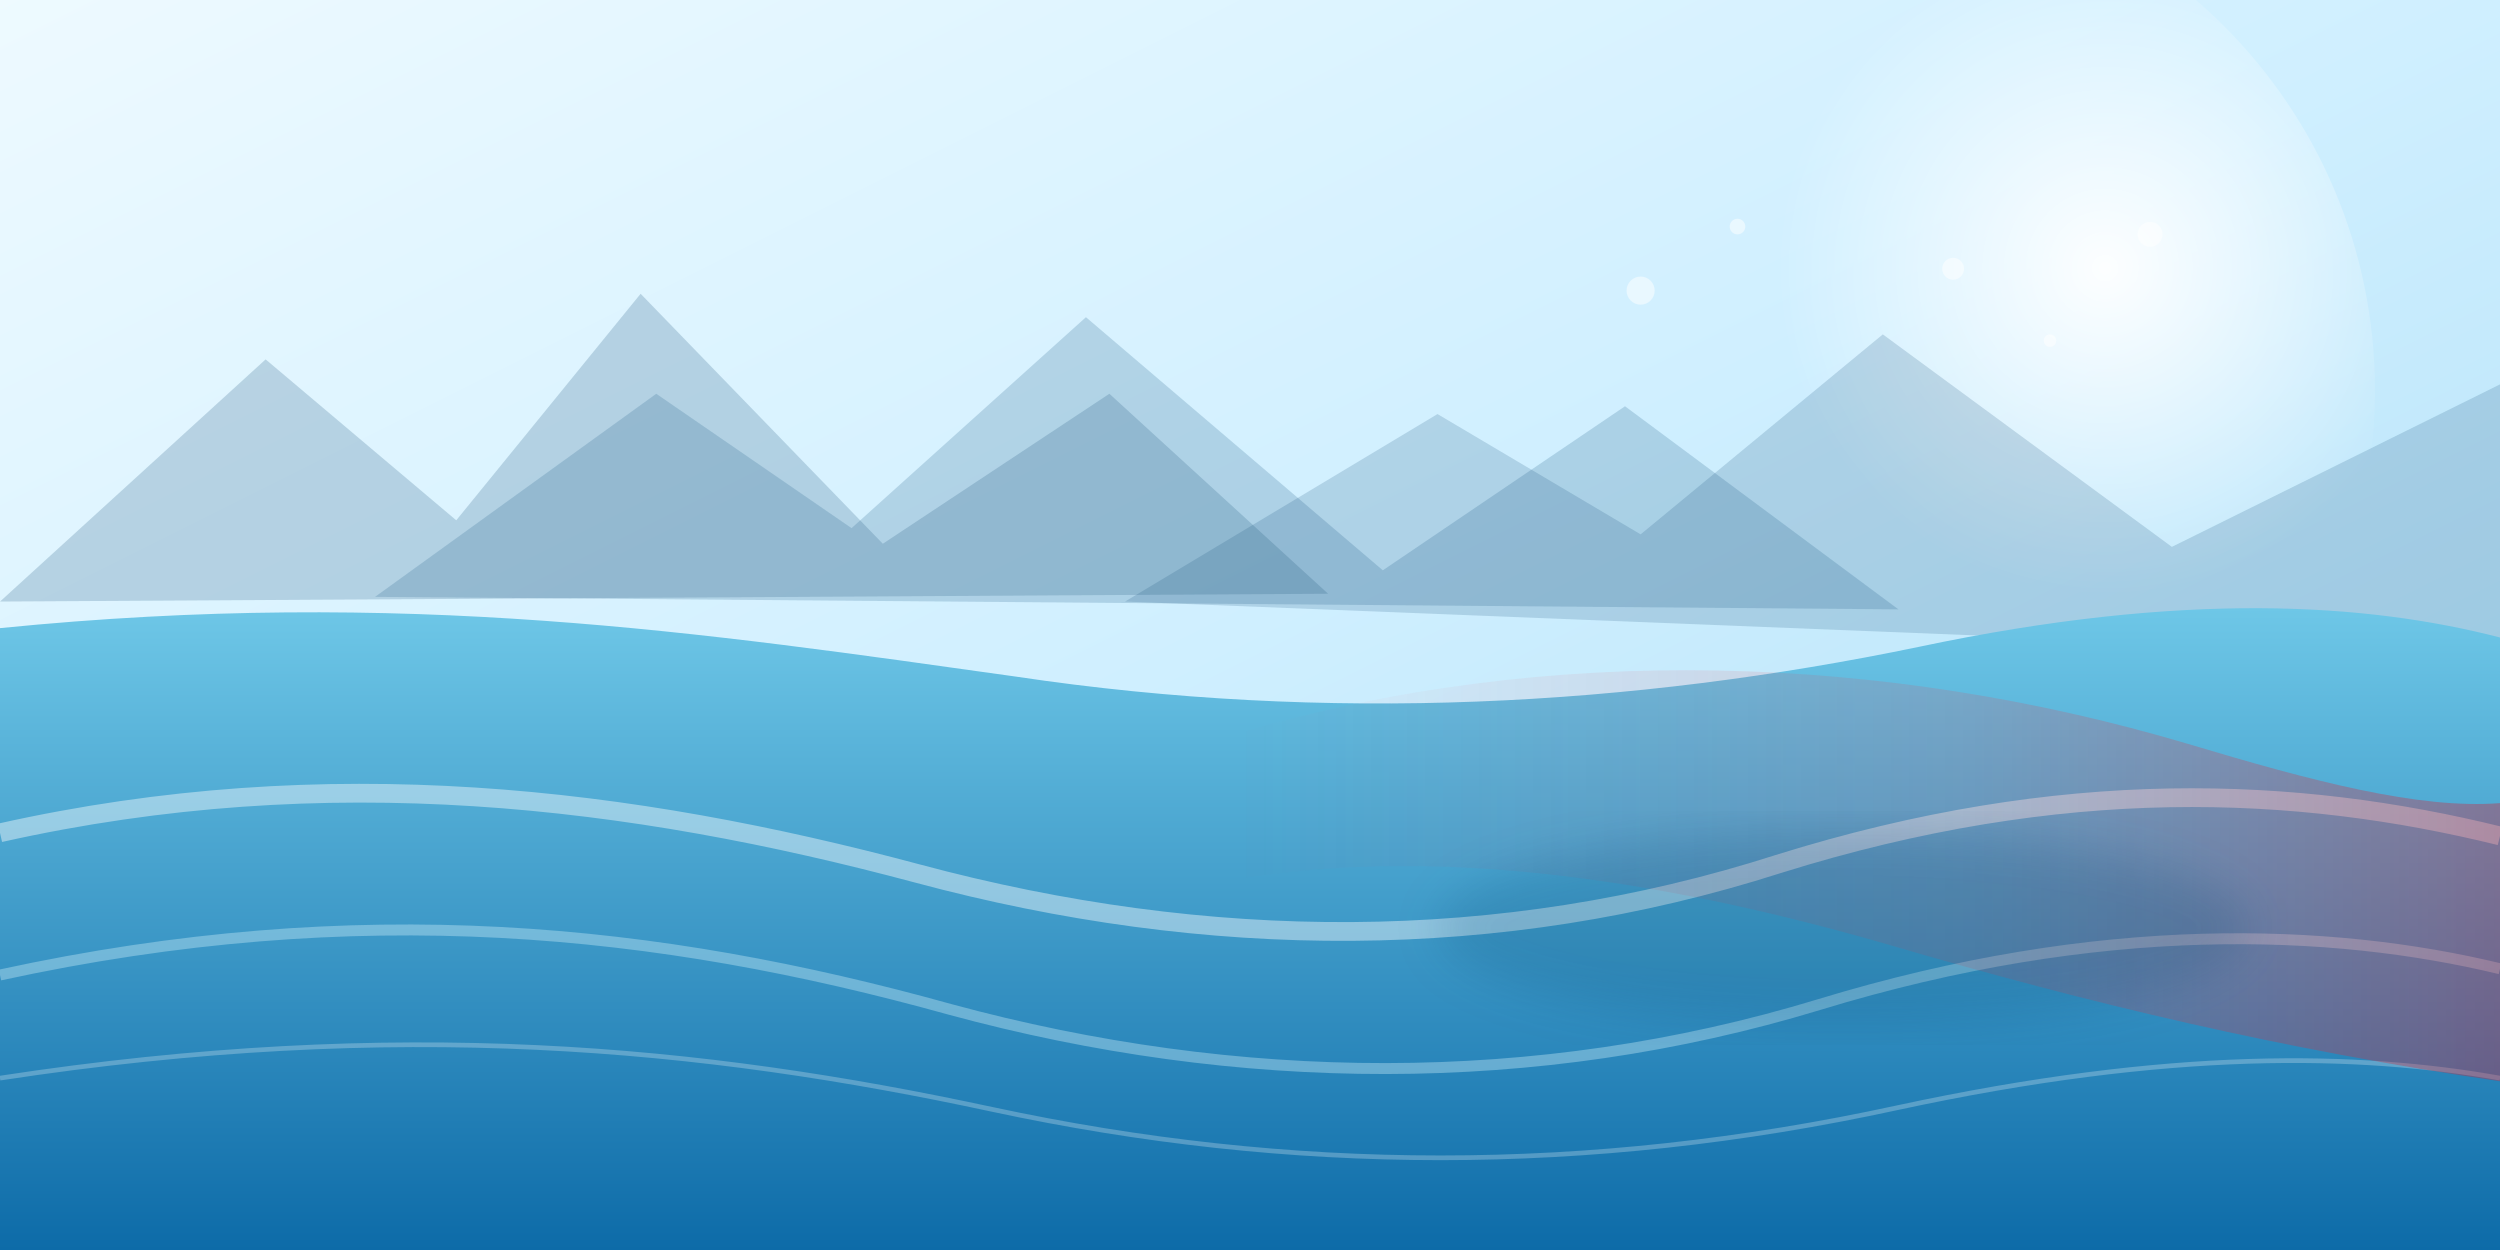
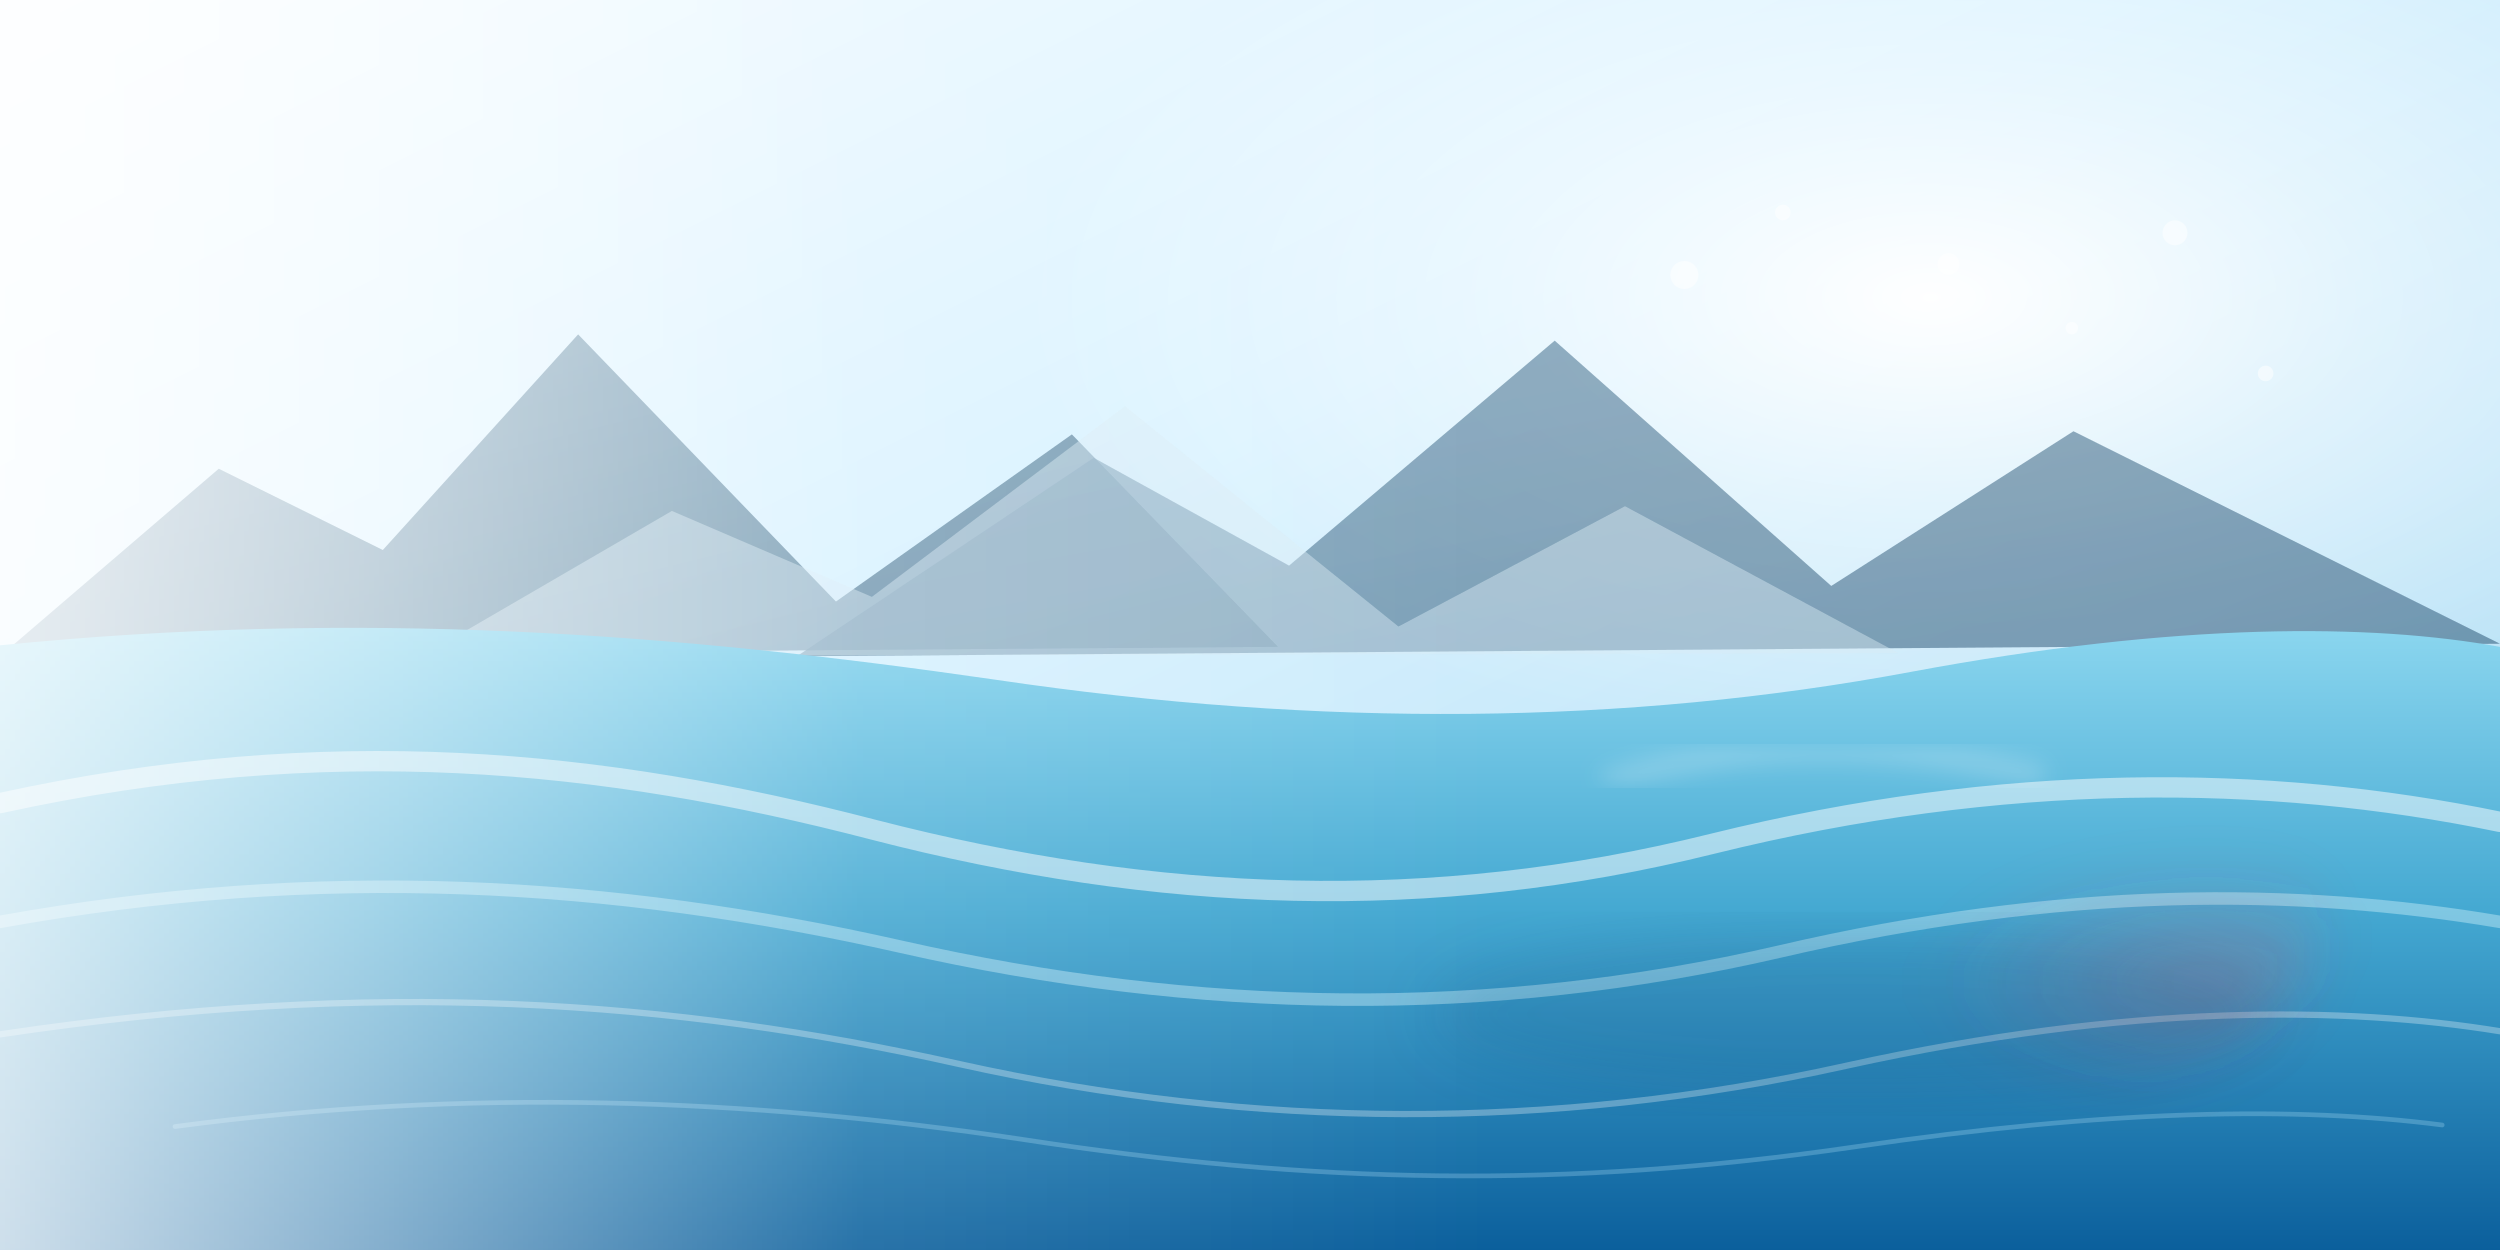
- <svg xmlns="http://www.w3.org/2000/svg" viewBox="0 0 1600 800" role="img" aria-label="Abstract mountain lake and flowing hydration background">
+ <svg xmlns="http://www.w3.org/2000/svg" viewBox="0 0 1600 800" role="img" aria-label="Fresh mountain water and hydration background">
  <defs>
    <linearGradient id="sky" x1="0" y1="0" x2="1" y2="1">
-       <stop offset="0" stop-color="#eefaff" />
-       <stop offset="0.5" stop-color="#cfefff" />
-       <stop offset="1" stop-color="#a9dcf4" />
+       <stop offset="0" stop-color="#f7fcff" />
+       <stop offset="0.42" stop-color="#d9f2ff" />
+       <stop offset="1" stop-color="#a9d9f1" />
    </linearGradient>
-     <linearGradient id="lake" x1="0" y1="0" x2="0" y2="1">
-       <stop offset="0" stop-color="#6ec7e7" />
-       <stop offset="1" stop-color="#0d6ba8" />
+     <linearGradient id="water" x1="0" y1="0" x2="0" y2="1">
+       <stop offset="0" stop-color="#8bd6ef" />
+       <stop offset="0.45" stop-color="#45a9d2" />
+       <stop offset="1" stop-color="#0b5f9c" />
    </linearGradient>
-     <linearGradient id="redWave" x1="0" y1="0" x2="1" y2="0">
-       <stop offset="0" stop-color="#e93f4f" stop-opacity="0" />
-       <stop offset="0.58" stop-color="#e93f4f" stop-opacity="0.16" />
-       <stop offset="1" stop-color="#cf2338" stop-opacity="0.38" />
+     <linearGradient id="ridge1" x1="0" y1="0" x2="1" y2="1">
+       <stop offset="0" stop-color="#7e9fb3" />
+       <stop offset="1" stop-color="#4d7692" />
    </linearGradient>
-     <radialGradient id="glow" cx="74%" cy="38%" r="32%">
-       <stop offset="0" stop-color="#ffffff" stop-opacity="0.95" />
+     <linearGradient id="ridge2" x1="0" y1="0" x2="1" y2="1">
+       <stop offset="0" stop-color="#416f8d" />
+       <stop offset="1" stop-color="#254f70" />
+     </linearGradient>
+     <radialGradient id="sunGlow" cx="77%" cy="24%" r="36%">
+       <stop offset="0" stop-color="#ffffff" stop-opacity="0.98" />
+       <stop offset="0.48" stop-color="#ffffff" stop-opacity="0.44" />
      <stop offset="1" stop-color="#ffffff" stop-opacity="0" />
    </radialGradient>
-     <filter id="soft">
-       <feGaussianBlur stdDeviation="14" />
+     <radialGradient id="redGlow" cx="88%" cy="63%" r="30%">
+       <stop offset="0" stop-color="#ef4452" stop-opacity="0.25" />
+       <stop offset="1" stop-color="#ef4452" stop-opacity="0" />
+     </radialGradient>
+     <linearGradient id="leftMist" x1="0" y1="0" x2="1" y2="0">
+       <stop offset="0" stop-color="#ffffff" stop-opacity="0.8" />
+       <stop offset="0.58" stop-color="#ffffff" stop-opacity="0.12" />
+       <stop offset="1" stop-color="#ffffff" stop-opacity="0" />
+     </linearGradient>
+     <filter id="blur18">
+       <feGaussianBlur stdDeviation="18" />
+     </filter>
+     <filter id="blur7">
+       <feGaussianBlur stdDeviation="7" />
    </filter>
  </defs>
  <rect width="1600" height="800" fill="url(#sky)" />
-   <circle cx="1190" cy="250" r="330" fill="url(#glow)" />
-   <path d="M0 385 L170 230 L292 333 L410 188 L565 348 L710 252 L850 380 Z" fill="#5c88a6" opacity="0.32" />
-   <path d="M240 382 L420 252 L545 338 L695 203 L885 365 L1040 260 L1215 390 Z" fill="#2b668e" opacity="0.22" />
-   <path d="M720 385 L920 265 L1050 342 L1205 214 L1390 350 L1600 246 L1600 420 Z" fill="#154c78" opacity="0.18" />
-   <path d="M0 402 C260 376 450 405 650 433 C850 463 1045 452 1228 414 C1398 378 1515 386 1600 408 L1600 800 L0 800 Z" fill="url(#lake)" />
-   <path d="M0 533 C210 486 404 510 587 559 C773 609 960 610 1138 553 C1320 496 1470 503 1600 535" fill="none" stroke="#ffffff" stroke-width="12" opacity="0.42" />
-   <path d="M0 624 C230 574 421 594 608 646 C792 696 983 698 1164 643 C1344 588 1492 594 1600 620" fill="none" stroke="#dff8ff" stroke-width="7" opacity="0.34" />
-   <path d="M0 690 C255 651 449 670 635 710 C826 751 1016 752 1214 709 C1390 671 1510 674 1600 690" fill="none" stroke="#ffffff" stroke-width="3" opacity="0.25" />
-   <path d="M790 470 C992 410 1208 419 1400 476 C1480 500 1548 518 1600 514 L1600 692 C1462 672 1336 642 1210 605 C1055 560 913 542 790 563 Z" fill="url(#redWave)" />
-   <g fill="#ffffff" opacity="0.5">
-     <circle cx="1050" cy="186" r="9" />
-     <circle cx="1112" cy="145" r="5" />
-     <circle cx="1250" cy="172" r="7" />
-     <circle cx="1312" cy="218" r="4" />
-     <circle cx="1376" cy="150" r="8" />
+   <rect width="1600" height="800" fill="url(#sunGlow)" />
+   <g opacity="0.72">
+     <path d="M0 420 L140 300 L245 352 L370 214 L535 385 L686 278 L818 414 Z" fill="url(#ridge1)" />
+     <path d="M510 420 L700 293 L825 362 L995 218 L1172 375 L1327 276 L1600 412 Z" fill="url(#ridge2)" opacity="0.72" />
+     <path d="M270 420 L430 327 L558 382 L720 260 L895 401 L1040 324 L1215 418 Z" fill="#dbeaf1" opacity="0.46" />
  </g>
-   <ellipse cx="1180" cy="594" rx="260" ry="62" fill="#053c67" opacity="0.16" filter="url(#soft)" />
+   <path d="M0 413 C230 390 430 405 637 435 C846 466 1041 464 1223 430 C1394 398 1518 399 1600 414 L1600 800 L0 800 Z" fill="url(#water)" />
+   <g fill="none" stroke-linecap="round">
+     <path d="M0 514 C210 468 386 486 559 531 C741 578 915 585 1096 540 C1282 494 1450 495 1600 526" stroke="#ffffff" stroke-width="13" opacity="0.5" />
+     <path d="M0 590 C205 553 391 564 577 606 C767 649 953 652 1139 609 C1319 567 1470 568 1600 590" stroke="#dff9ff" stroke-width="8" opacity="0.38" />
+     <path d="M0 662 C240 626 431 640 614 681 C803 723 993 724 1182 682 C1363 642 1502 644 1600 660" stroke="#ffffff" stroke-width="4" opacity="0.3" />
+     <path d="M112 721 C298 696 480 703 653 729 C841 758 1002 761 1187 734 C1350 710 1470 708 1563 720" stroke="#bcecff" stroke-width="3" opacity="0.26" />
+   </g>
+   <ellipse cx="1184" cy="595" rx="300" ry="130" fill="url(#redGlow)" filter="url(#blur18)" />
+   <ellipse cx="1185" cy="649" rx="270" ry="54" fill="#073e6e" opacity="0.12" filter="url(#blur18)" />
+   <g opacity="0.5" fill="#ffffff">
+     <circle cx="1078" cy="176" r="9" />
+     <circle cx="1141" cy="136" r="5" />
+     <circle cx="1247" cy="169" r="7" />
+     <circle cx="1326" cy="210" r="4" />
+     <circle cx="1392" cy="149" r="8" />
+     <circle cx="1450" cy="239" r="5" />
+   </g>
+   <path d="M1026 502 C1112 472 1212 472 1308 498" stroke="#ffffff" stroke-width="16" opacity="0.2" fill="none" filter="url(#blur7)" />
+   <rect width="950" height="800" fill="url(#leftMist)" />
</svg>
